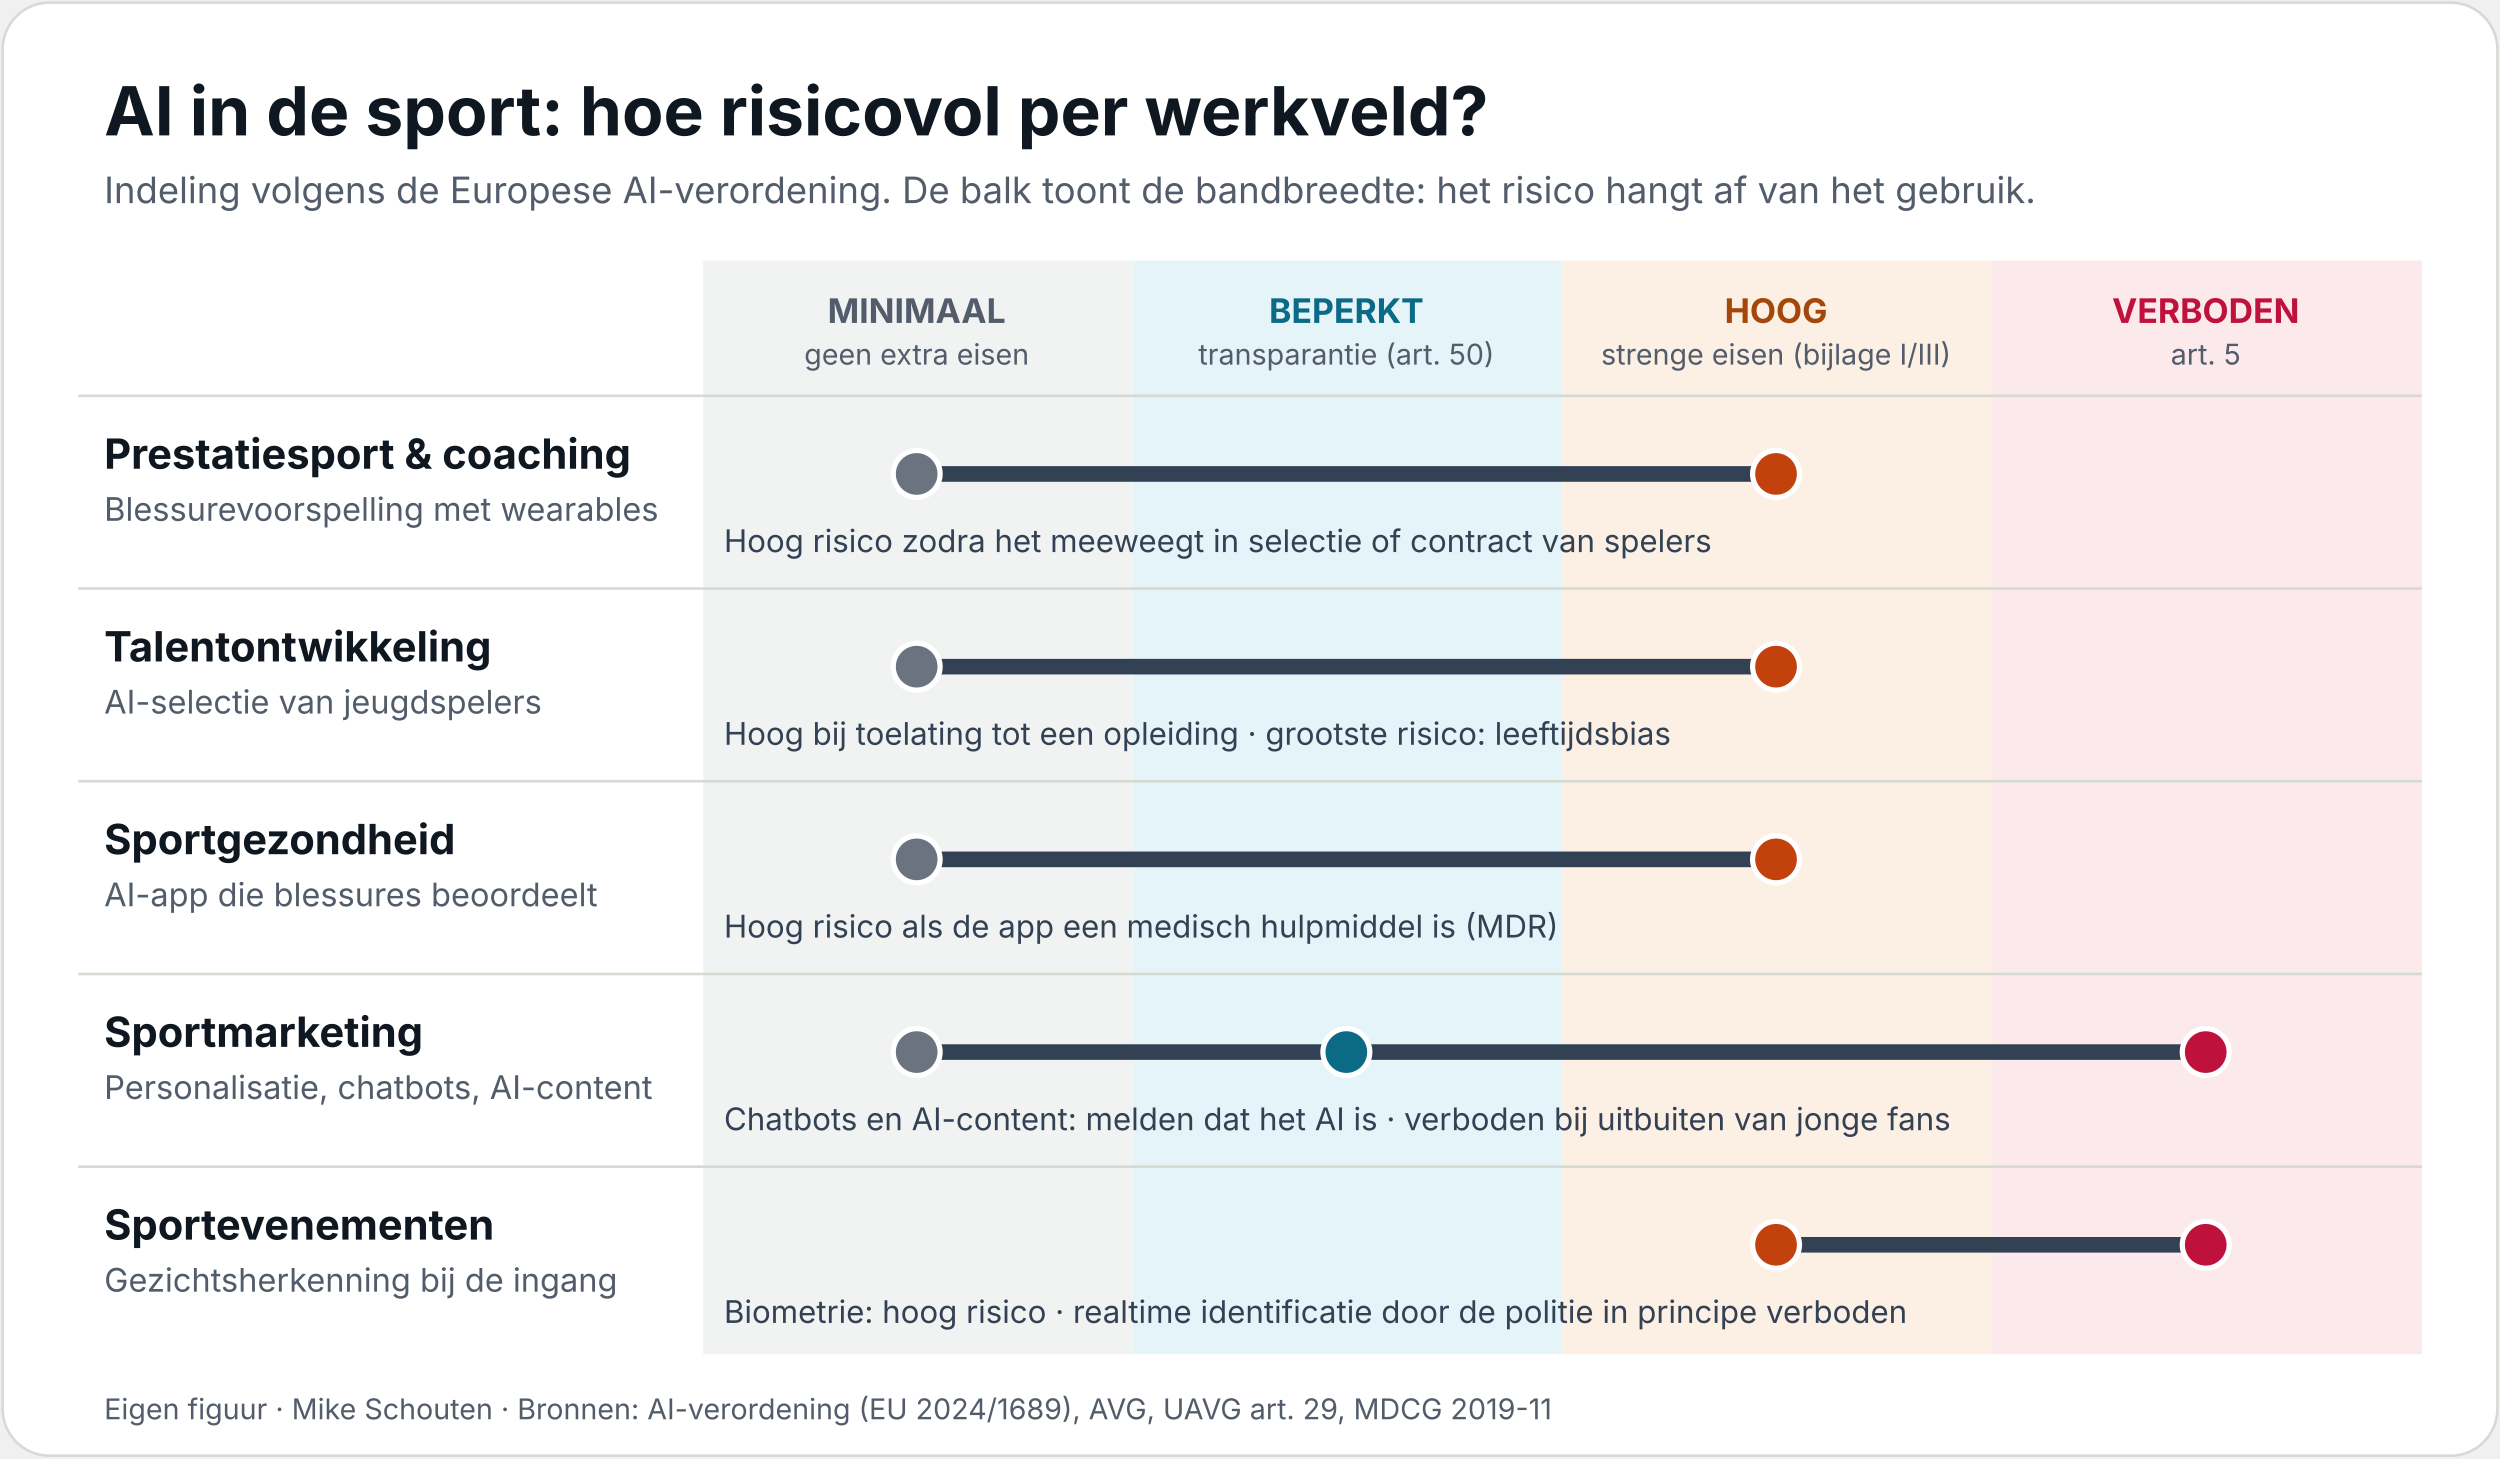
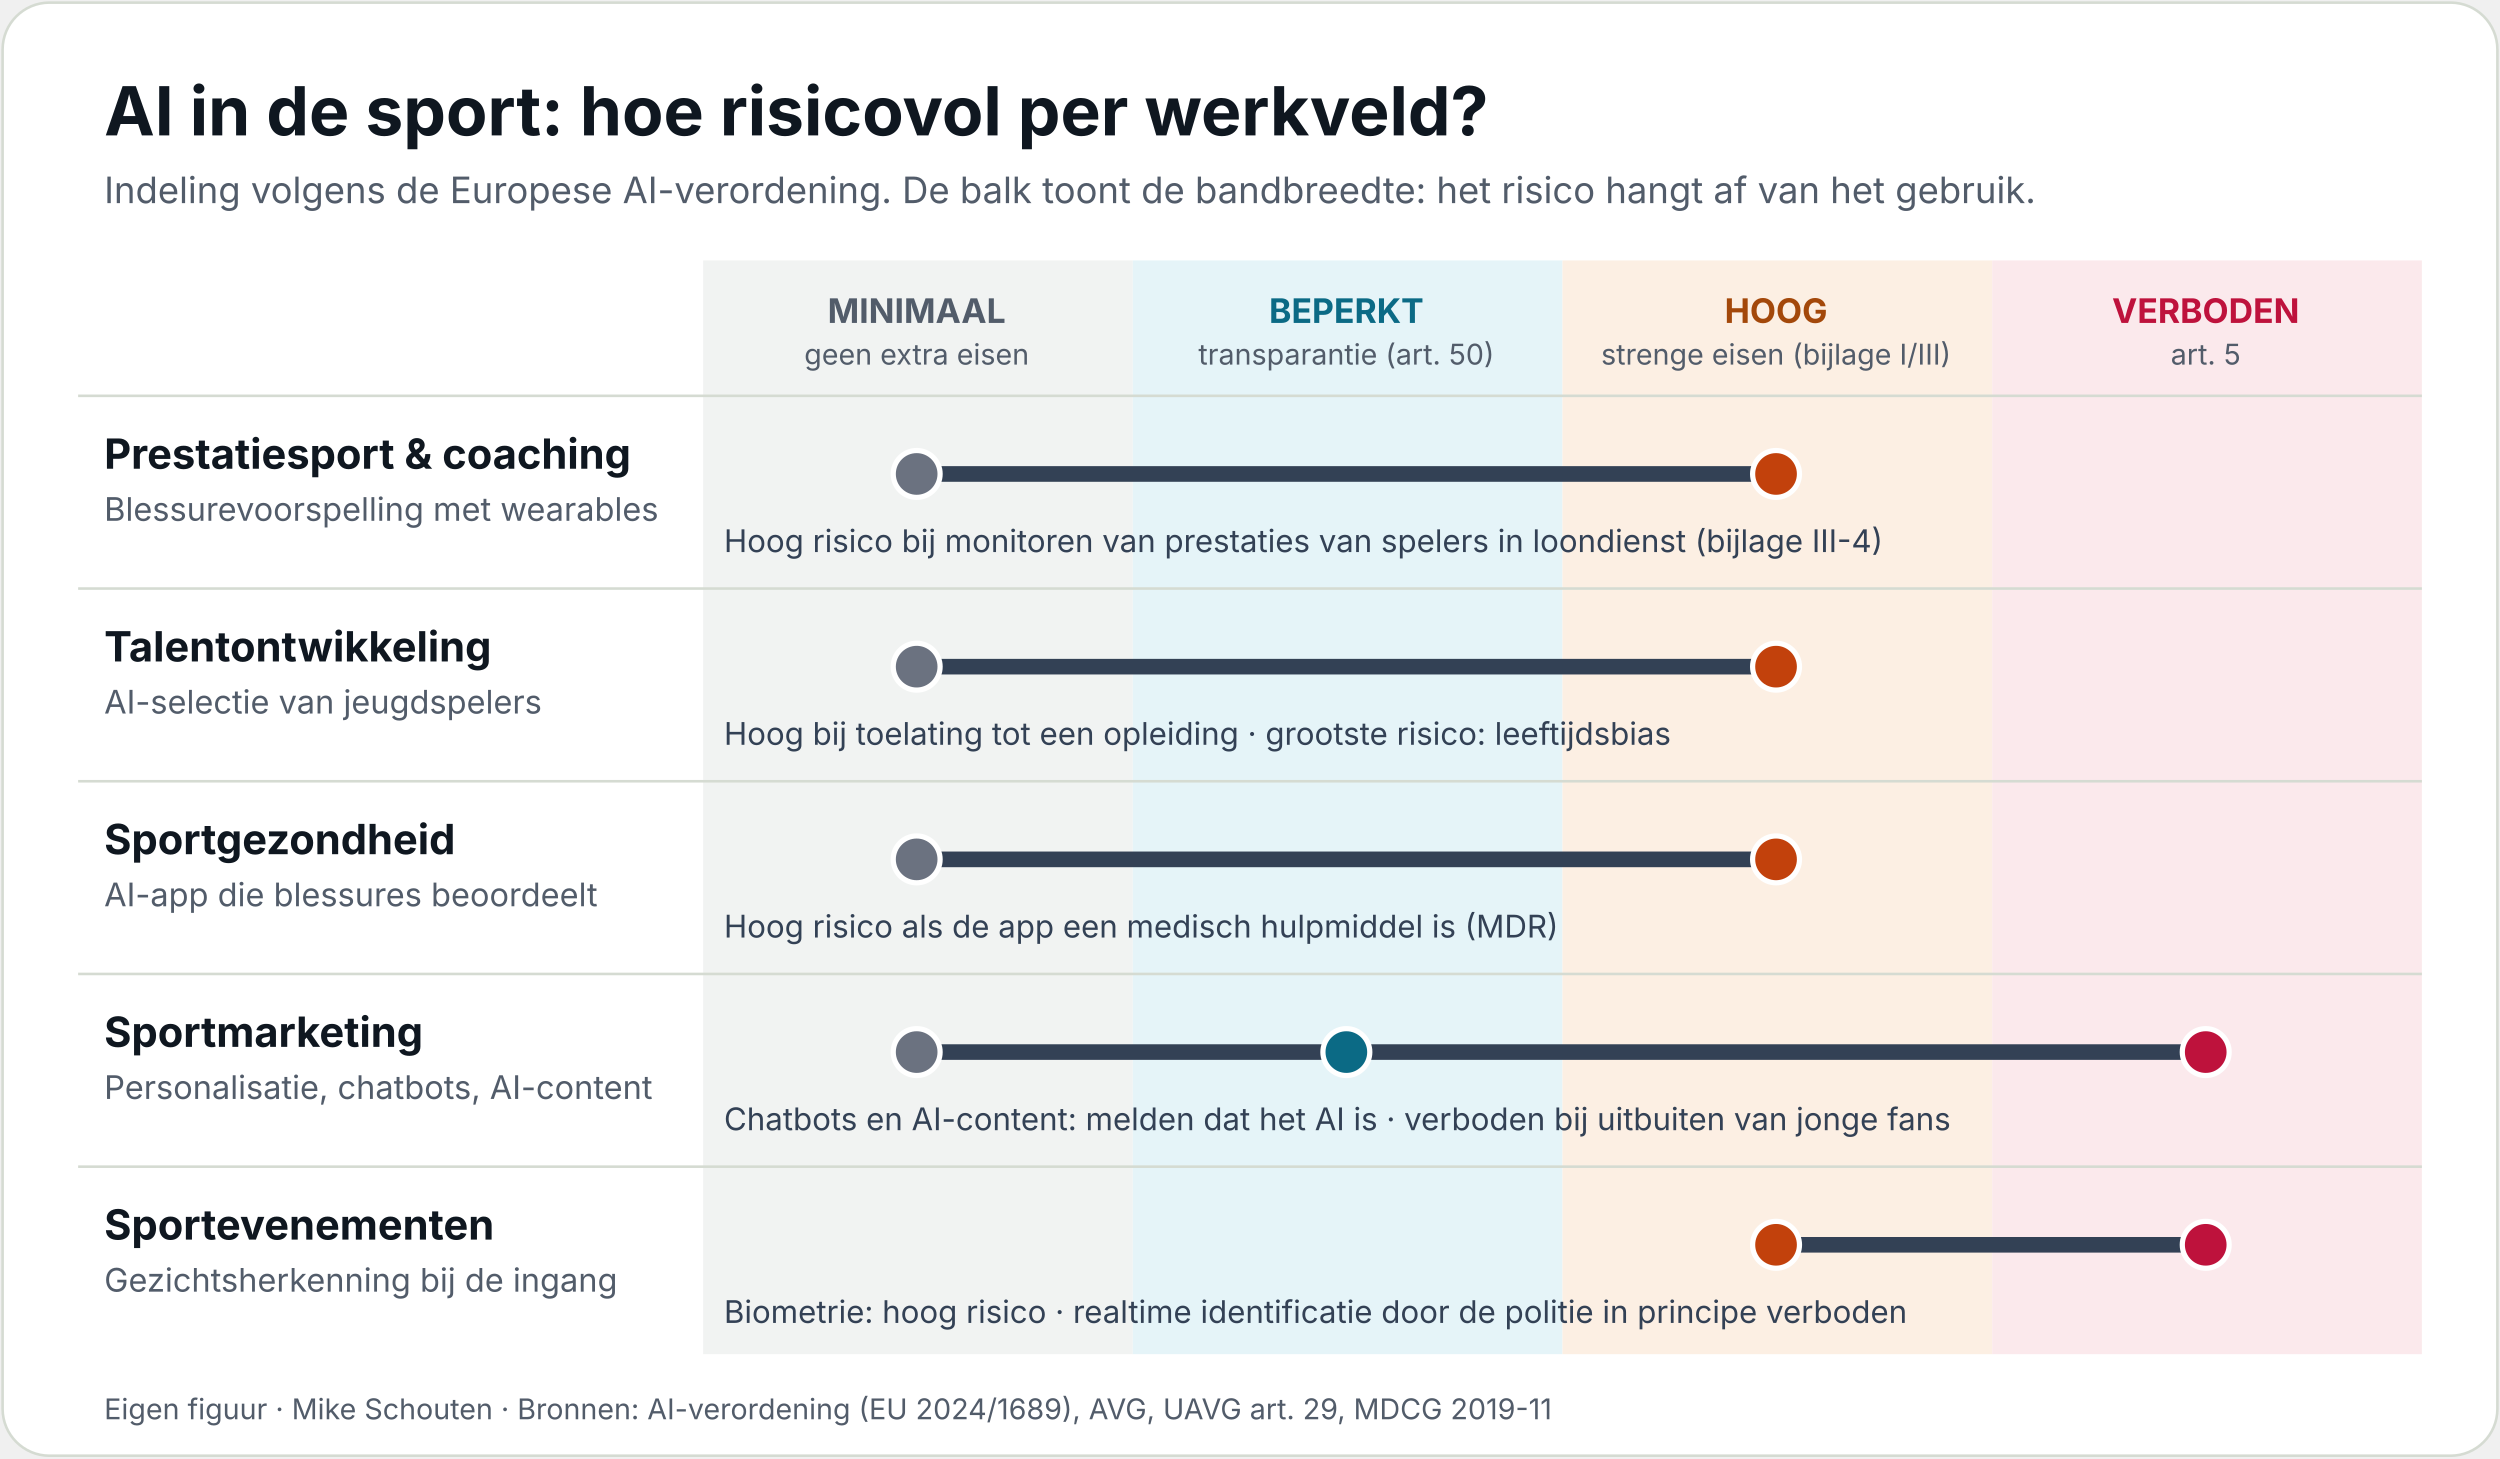
<svg xmlns="http://www.w3.org/2000/svg" width="960" height="560" viewBox="0 0 960 560" role="img" aria-labelledby="t d" font-family="'IBM Plex Sans', system-ui, -apple-system, 'Segoe UI', sans-serif">
  <rect x="1" y="1" width="958" height="558" rx="18" fill="#ffffff" stroke="#d5dbd2" />
  <text x="40" y="52" font-size="26" font-weight="700" fill="#0f1720">AI in de sport: hoe risicovol per werkveld?</text>
  <text x="40" y="78" font-size="14" fill="#525c6a">Indeling volgens de Europese AI-verordening. De balk toont de bandbreedte: het risico hangt af van het gebruik.</text>
  <rect x="270" y="100" width="165" height="420" fill="#f1f3f2" />
  <rect x="435" y="100" width="165" height="420" fill="#e5f4f8" />
  <rect x="600" y="100" width="165" height="420" fill="#fcefe3" />
  <rect x="765" y="100" width="165" height="420" fill="#fbe9ec" />
  <g font-size="13" font-weight="700" text-anchor="middle">
    <text x="352" y="124" fill="#525c6a">MINIMAAL</text>
    <text x="517" y="124" fill="#0b6a85">BEPERKT</text>
    <text x="682" y="124" fill="#a3480a">HOOG</text>
    <text x="847" y="124" fill="#be123c">VERBODEN</text>
  </g>
  <g font-size="11" text-anchor="middle" fill="#525c6a">
    <text x="352" y="140">geen extra eisen</text>
    <text x="517" y="140">transparantie (art. 50)</text>
    <text x="682" y="140">strenge eisen (bijlage I/III)</text>
    <text x="847" y="140">art. 5</text>
  </g>
  <g stroke="#d5dbd2">
    <line x1="30" y1="152" x2="930" y2="152" />
    <line x1="30" y1="226" x2="930" y2="226" />
    <line x1="30" y1="300" x2="930" y2="300" />
    <line x1="30" y1="374" x2="930" y2="374" />
    <line x1="30" y1="448" x2="930" y2="448" />
  </g>
  <g>
    <text x="40" y="180" font-size="16" font-weight="700" fill="#0f1720">Prestatiesport &amp; coaching</text>
    <text x="40" y="200" font-size="12.5" fill="#525c6a">Blessurevoorspelling met wearables</text>
    <line x1="352" y1="182" x2="682" y2="182" stroke="#334155" stroke-width="6" stroke-linecap="round" />
    <circle cx="352" cy="182" r="9" fill="#6b7280" stroke="#fff" stroke-width="2" />
    <circle cx="682" cy="182" r="9" fill="#c2410c" stroke="#fff" stroke-width="2" />
-     <text x="278" y="212" font-size="12" fill="#334155">Hoog risico zodra het meeweegt in selectie of contract van spelers</text>
+     <text x="278" y="212" font-size="12" fill="#334155">Hoog risico bij monitoren van prestaties van spelers in loondienst (bijlage III-4)</text>
  </g>
  <g>
    <text x="40" y="254" font-size="16" font-weight="700" fill="#0f1720">Talentontwikkeling</text>
    <text x="40" y="274" font-size="12.5" fill="#525c6a">AI-selectie van jeugdspelers</text>
    <line x1="352" y1="256" x2="682" y2="256" stroke="#334155" stroke-width="6" stroke-linecap="round" />
    <circle cx="352" cy="256" r="9" fill="#6b7280" stroke="#fff" stroke-width="2" />
    <circle cx="682" cy="256" r="9" fill="#c2410c" stroke="#fff" stroke-width="2" />
    <text x="278" y="286" font-size="12" fill="#334155">Hoog bij toelating tot een opleiding · grootste risico: leeftijdsbias</text>
  </g>
  <g>
    <text x="40" y="328" font-size="16" font-weight="700" fill="#0f1720">Sportgezondheid</text>
    <text x="40" y="348" font-size="12.5" fill="#525c6a">AI-app die blessures beoordeelt</text>
    <line x1="352" y1="330" x2="682" y2="330" stroke="#334155" stroke-width="6" stroke-linecap="round" />
    <circle cx="352" cy="330" r="9" fill="#6b7280" stroke="#fff" stroke-width="2" />
    <circle cx="682" cy="330" r="9" fill="#c2410c" stroke="#fff" stroke-width="2" />
    <text x="278" y="360" font-size="12" fill="#334155">Hoog risico als de app een medisch hulpmiddel is (MDR)</text>
  </g>
  <g>
    <text x="40" y="402" font-size="16" font-weight="700" fill="#0f1720">Sportmarketing</text>
    <text x="40" y="422" font-size="12.5" fill="#525c6a">Personalisatie, chatbots, AI-content</text>
    <line x1="352" y1="404" x2="847" y2="404" stroke="#334155" stroke-width="6" stroke-linecap="round" />
    <circle cx="352" cy="404" r="9" fill="#6b7280" stroke="#fff" stroke-width="2" />
    <circle cx="517" cy="404" r="9" fill="#0b6a85" stroke="#fff" stroke-width="2" />
    <circle cx="847" cy="404" r="9" fill="#be123c" stroke="#fff" stroke-width="2" />
    <text x="278" y="434" font-size="12" fill="#334155">Chatbots en AI-content: melden dat het AI is · verboden bij uitbuiten van jonge fans</text>
  </g>
  <g>
    <text x="40" y="476" font-size="16" font-weight="700" fill="#0f1720">Sportevenementen</text>
    <text x="40" y="496" font-size="12.5" fill="#525c6a">Gezichtsherkenning bij de ingang</text>
    <line x1="682" y1="478" x2="847" y2="478" stroke="#334155" stroke-width="6" stroke-linecap="round" />
    <circle cx="682" cy="478" r="9" fill="#c2410c" stroke="#fff" stroke-width="2" />
    <circle cx="847" cy="478" r="9" fill="#be123c" stroke="#fff" stroke-width="2" />
    <text x="278" y="508" font-size="12" fill="#334155">Biometrie: hoog risico · realtime identificatie door de politie in principe verboden</text>
  </g>
  <text x="40" y="545" font-size="11" fill="#525c6a">Eigen figuur · Mike Schouten · Bronnen: AI-verordening (EU 2024/1689), AVG, UAVG art. 29, MDCG 2019-11</text>
</svg>
